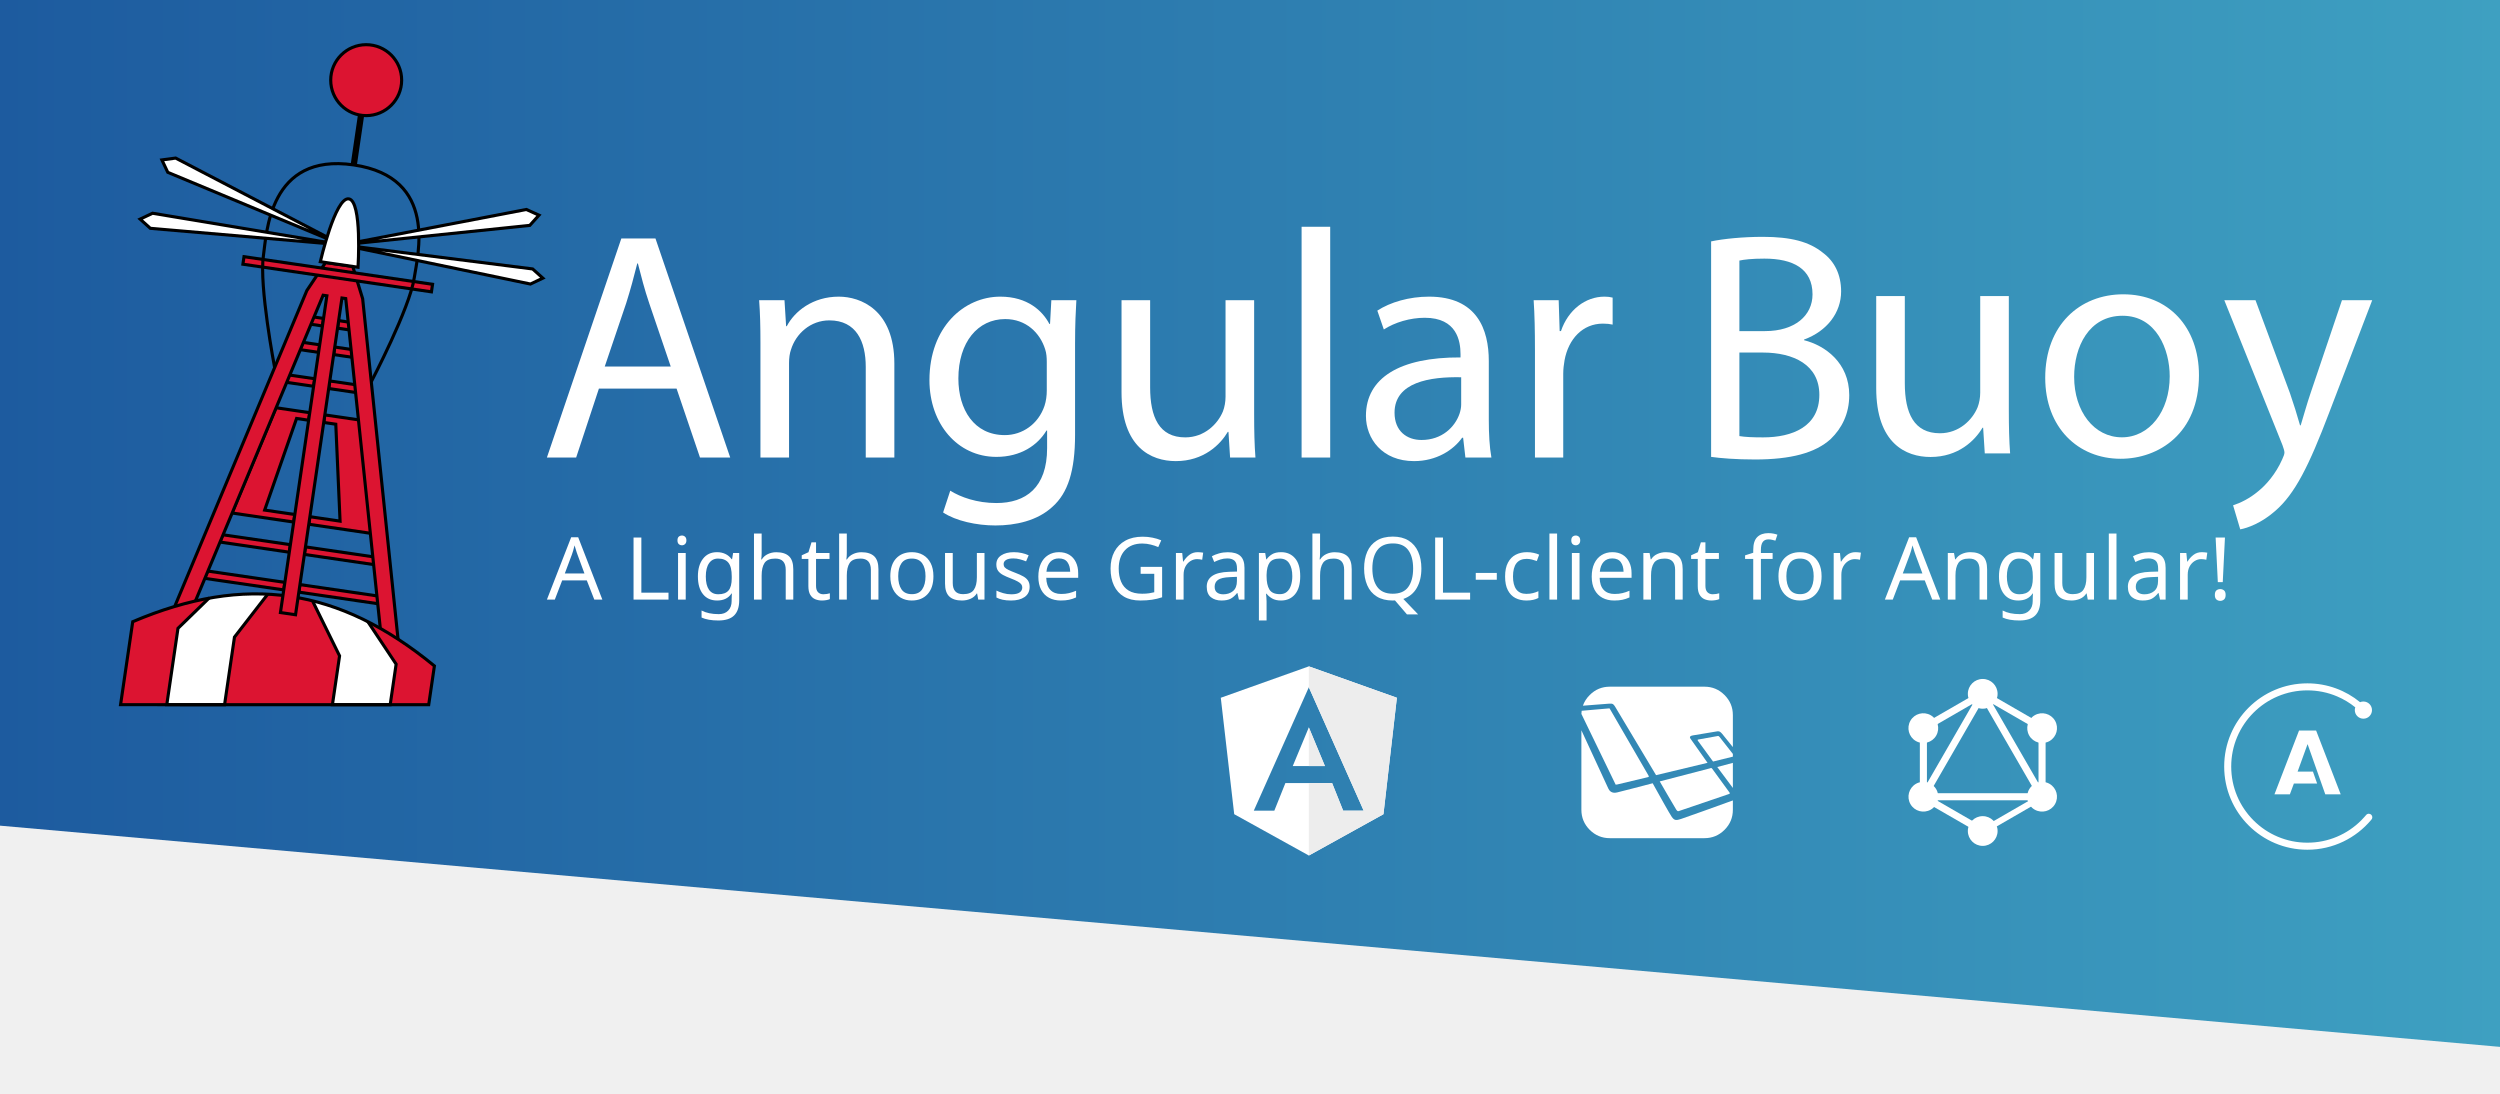
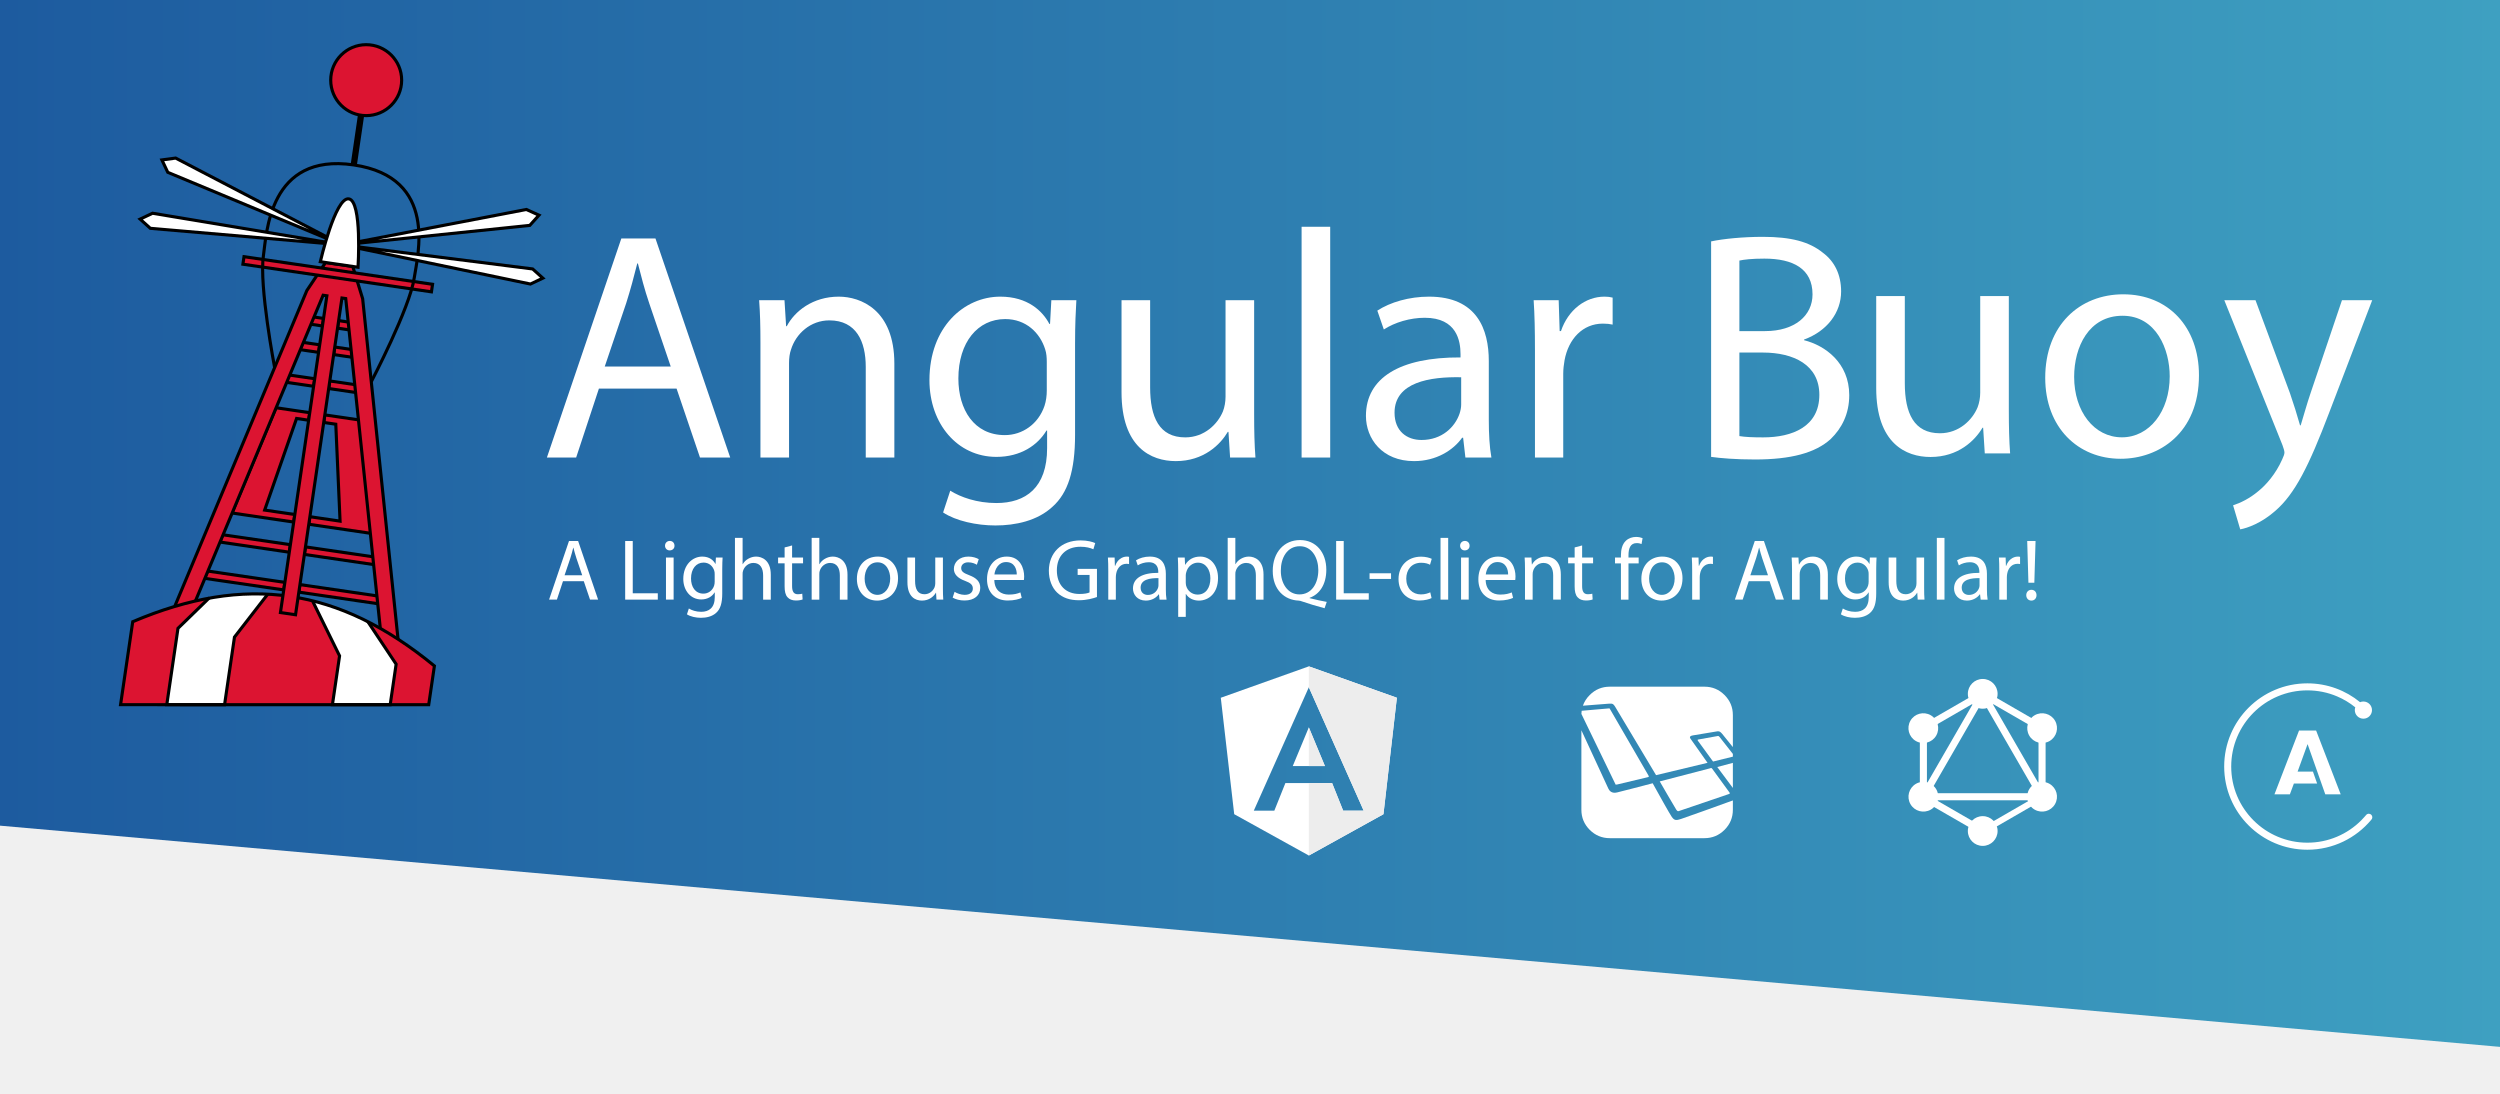
<svg xmlns="http://www.w3.org/2000/svg" version="1.1" id="Layer_1" x="0px" y="0px" width="800px" height="350px" viewBox="0 0 800 350" enable-background="new 0 0 800 350" xml:space="preserve">
  <linearGradient id="SVGID_1_" gradientUnits="userSpaceOnUse" x1="0" y1="167.5" x2="800" y2="167.5">
    <stop offset="0" style="stop-color:#1D5B9F" />
    <stop offset="1" style="stop-color:#3EA0C1" />
  </linearGradient>
  <polygon fill="url(#SVGID_1_)" points="0,0 0,264.211 800,335 800,0 " />
  <g>
    <path fill="#FFFFFF" d="M191.649,124.361l-7.28,22.049h-9.361l23.818-70.102h10.92l23.922,70.102h-9.672l-7.489-22.049H191.649z    M214.635,117.289l-6.864-20.177c-1.561-4.577-2.601-8.737-3.641-12.793h-0.208c-1.04,4.161-2.184,8.425-3.536,12.689   l-6.865,20.281H214.635z" />
    <path fill="#FFFFFF" d="M243.341,109.696c0-5.201-0.104-9.465-0.417-13.625h8.113l0.52,8.321h0.208   c2.497-4.784,8.321-9.465,16.642-9.465c6.969,0,17.786,4.16,17.786,21.426v30.058h-9.153v-29.018   c0-8.113-3.016-14.873-11.649-14.873c-6.032,0-10.713,4.265-12.273,9.361c-0.416,1.144-0.624,2.704-0.624,4.265v30.266h-9.153   V109.696z" />
    <path fill="#FFFFFF" d="M344.436,96.071c-0.208,3.641-0.416,7.697-0.416,13.833v29.226c0,11.545-2.289,18.618-7.177,22.987   c-4.888,4.576-11.961,6.032-18.306,6.032c-6.032,0-12.689-1.456-16.745-4.16l2.288-6.969c3.329,2.08,8.529,3.952,14.769,3.952   c9.361,0,16.226-4.889,16.226-17.578v-5.616h-0.208c-2.808,4.68-8.217,8.424-16.018,8.424c-12.48,0-21.426-10.608-21.426-24.545   c0-17.058,11.129-26.73,22.674-26.73c8.737,0,13.521,4.577,15.706,8.737h0.208l0.416-7.593H344.436z M334.971,115.937   c0-1.561-0.104-2.913-0.52-4.161c-1.664-5.305-6.137-9.673-12.793-9.673c-8.737,0-14.978,7.385-14.978,19.034   c0,9.881,4.993,18.097,14.873,18.097c5.617,0,10.713-3.537,12.689-9.361c0.52-1.56,0.728-3.328,0.728-4.888V115.937z" />
    <path fill="#FFFFFF" d="M401.326,132.682c0,5.201,0.104,9.777,0.416,13.729h-8.113l-0.521-8.216h-0.208   c-2.392,4.057-7.696,9.361-16.642,9.361c-7.904,0-17.369-4.369-17.369-22.049V96.071h9.153v27.875   c0,9.568,2.913,16.017,11.233,16.017c6.137,0,10.401-4.265,12.065-8.32c0.52-1.353,0.832-3.016,0.832-4.681V96.071h9.153V132.682z" />
    <path fill="#FFFFFF" d="M416.51,72.565h9.152v73.846h-9.152V72.565z" />
    <path fill="#FFFFFF" d="M468.928,146.411l-0.728-6.344h-0.312c-2.809,3.953-8.217,7.489-15.394,7.489   c-10.192,0-15.394-7.177-15.394-14.458c0-12.168,10.816-18.825,30.267-18.721v-1.04c0-4.161-1.145-11.649-11.44-11.649   c-4.682,0-9.57,1.456-13.105,3.745l-2.08-6.033c4.16-2.704,10.192-4.472,16.537-4.472c15.393,0,19.137,10.505,19.137,20.594v18.825   c0,4.369,0.209,8.632,0.833,12.064H468.928z M467.576,120.721c-9.985-0.208-21.322,1.561-21.322,11.337   c0,5.928,3.953,8.736,8.633,8.736c6.553,0,10.713-4.16,12.17-8.425c0.312-0.936,0.52-1.976,0.52-2.912V120.721z" />
    <path fill="#FFFFFF" d="M491.184,111.776c0-5.928-0.104-11.025-0.416-15.706h8.01l0.312,9.881h0.416   c2.288-6.761,7.801-11.025,13.937-11.025c1.041,0,1.77,0.104,2.601,0.312v8.633c-0.936-0.208-1.872-0.312-3.12-0.312   c-6.448,0-11.025,4.889-12.273,11.753c-0.207,1.249-0.416,2.704-0.416,4.264v26.834h-9.049V111.776z" />
    <path fill="#FFFFFF" d="M547.555,77.245c3.952-0.832,10.192-1.456,16.537-1.456c9.049,0,14.873,1.561,19.242,5.097   c3.641,2.704,5.824,6.864,5.824,12.377c0,6.761-4.473,12.689-11.857,15.394v0.208c6.656,1.664,14.457,7.177,14.457,17.577   c0,6.032-2.393,10.609-5.928,14.041c-4.889,4.473-12.793,6.553-24.234,6.553c-6.24,0-11.025-0.416-14.041-0.833V77.245z    M556.604,105.952h8.217c9.568,0,15.186-4.992,15.186-11.753c0-8.216-6.242-11.441-15.395-11.441c-4.16,0-6.553,0.312-8.008,0.624   V105.952z M556.604,139.546c1.768,0.312,4.367,0.416,7.592,0.416c9.361,0,17.994-3.432,17.994-13.625   c0-9.568-8.217-13.521-18.098-13.521h-7.488V139.546z" />
    <path fill="#FFFFFF" d="M703.667,120.077c0,18.617-12.897,26.73-25.065,26.73c-13.626,0-24.131-9.985-24.131-25.898   c0-16.85,11.025-26.73,24.963-26.73C693.891,94.179,703.667,104.684,703.667,120.077z M663.728,120.597   c0,11.024,6.345,19.345,15.29,19.345c8.736,0,15.289-8.217,15.289-19.553c0-8.529-4.265-19.346-15.082-19.346   C668.408,101.043,663.728,111.028,663.728,120.597z" />
    <path fill="#FFFFFF" d="M642.824,131.362c0,5.2,0.104,9.777,0.416,13.729h-8.113l-0.52-8.217h-0.209   c-2.391,4.057-7.695,9.361-16.641,9.361c-7.904,0-17.369-4.368-17.369-22.05V94.751h9.152v27.874   c0,9.57,2.912,16.018,11.232,16.018c6.137,0,10.401-4.265,12.065-8.321c0.521-1.352,0.833-3.017,0.833-4.68V94.751h9.152V131.362z" />
    <path fill="#FFFFFF" d="M721.763,96.071l11.024,29.746c1.145,3.329,2.393,7.281,3.225,10.297h0.209   c0.936-3.016,1.976-6.864,3.224-10.504l9.985-29.539h9.672l-13.729,35.883c-6.553,17.265-11.025,26.106-17.266,31.514   c-4.473,3.953-8.945,5.512-11.232,5.928l-2.289-7.696c2.289-0.729,5.305-2.185,8.009-4.473c2.496-1.976,5.616-5.512,7.696-10.193   c0.416-0.937,0.729-1.664,0.729-2.184s-0.208-1.249-0.624-2.393l-18.618-46.388H721.763z" />
  </g>
-   <text transform="matrix(1 0 0 1 175.0078 191.8828)" fill="#FFFFFF" font-family="'MyriadPro-Regular'" font-size="27.834">A Lighthouse GraphQL-client for Angular!</text>
+   <g>
+     <path fill="#FFFFFF" d="M180.157,185.982l-1.948,5.9h-2.505l6.374-18.759H185l6.401,18.759h-2.588l-2.004-5.9H180.157z    M186.308,184.09l-1.837-5.4c-0.417-1.225-0.696-2.338-0.974-3.423h-0.056c-0.278,1.113-0.584,2.255-0.946,3.396l-1.837,5.428   H186.308z" />
+     <path fill="#FFFFFF" d="M200.058,173.124h2.421v16.727h8.016v2.032h-10.437V173.124z" />
+     <path fill="#FFFFFF" d="M215.839,174.626c0.028,0.835-0.584,1.502-1.559,1.502c-0.863,0-1.475-0.667-1.475-1.502   c0-0.863,0.64-1.531,1.531-1.531C215.254,173.096,215.839,173.764,215.839,174.626z M213.111,191.883v-13.471h2.449v13.471H213.111   z" />
+     <path fill="#FFFFFF" d="M231.23,178.412c-0.056,0.974-0.111,2.059-0.111,3.701v7.82c0,3.09-0.612,4.982-1.92,6.151   c-1.308,1.225-3.201,1.614-4.898,1.614c-1.614,0-3.396-0.39-4.481-1.113l0.612-1.865c0.891,0.557,2.282,1.059,3.952,1.059   c2.505,0,4.342-1.309,4.342-4.704v-1.503h-0.056c-0.751,1.252-2.199,2.254-4.286,2.254c-3.34,0-5.733-2.838-5.733-6.568   c0-4.564,2.978-7.152,6.067-7.152c2.338,0,3.618,1.225,4.203,2.338h0.056l0.111-2.031H231.23z M228.698,183.728   c0-0.417-0.028-0.779-0.139-1.113c-0.445-1.419-1.642-2.589-3.423-2.589c-2.338,0-4.008,1.977-4.008,5.094   c0,2.645,1.336,4.843,3.98,4.843c1.503,0,2.867-0.946,3.396-2.505c0.139-0.418,0.195-0.891,0.195-1.309V183.728z" />
+     <path fill="#FFFFFF" d="M235.183,172.122h2.449v8.406h0.056c0.39-0.696,1.002-1.309,1.753-1.727   c0.724-0.417,1.586-0.695,2.505-0.695c1.809,0,4.704,1.113,4.704,5.762v8.016h-2.449v-7.738c0-2.17-0.807-4.008-3.117-4.008   c-1.586,0-2.839,1.113-3.284,2.449c-0.139,0.334-0.167,0.696-0.167,1.17v8.127h-2.449V172.122z" />
+     <path fill="#FFFFFF" d="M253.47,174.543v3.869h3.507v1.864h-3.507v7.265c0,1.67,0.473,2.615,1.837,2.615   c0.64,0,1.113-0.083,1.419-0.166l0.111,1.836c-0.473,0.195-1.225,0.334-2.171,0.334c-1.141,0-2.06-0.361-2.644-1.029   c-0.696-0.724-0.946-1.92-0.946-3.507v-7.348h-2.087v-1.864h2.087v-3.229L253.47,174.543z" />
+     <path fill="#FFFFFF" d="M259.732,172.122h2.449v8.406h0.056c0.39-0.696,1.002-1.309,1.753-1.727   c0.724-0.417,1.586-0.695,2.505-0.695c1.809,0,4.704,1.113,4.704,5.762v8.016h-2.449v-7.738c0-2.17-0.807-4.008-3.117-4.008   c-1.586,0-2.839,1.113-3.284,2.449c-0.139,0.334-0.167,0.696-0.167,1.17v8.127h-2.449V172.122z" />
+     <path fill="#FFFFFF" d="M287.371,185.035c0,4.982-3.451,7.153-6.708,7.153c-3.646,0-6.457-2.672-6.457-6.931   c0-4.508,2.95-7.152,6.68-7.152C284.754,178.105,287.371,180.916,287.371,185.035z M276.683,185.175   c0,2.95,1.698,5.177,4.091,5.177c2.338,0,4.091-2.199,4.091-5.232c0-2.282-1.141-5.177-4.036-5.177   S276.683,182.614,276.683,185.175z" />
+     <path fill="#FFFFFF" d="M301.733,188.209c0,1.391,0.028,2.615,0.111,3.674h-2.171l-0.139-2.199h-0.056   c-0.64,1.086-2.06,2.505-4.453,2.505c-2.115,0-4.648-1.169-4.648-5.9v-7.876h2.449v7.459c0,2.561,0.779,4.285,3.006,4.285   c1.642,0,2.783-1.141,3.229-2.227c0.139-0.361,0.223-0.807,0.223-1.252v-8.266h2.449V188.209z" />
+     <path fill="#FFFFFF" d="M305.463,189.377c0.724,0.474,2.004,0.975,3.229,0.975c1.781,0,2.616-0.891,2.616-2.004   c0-1.169-0.696-1.809-2.505-2.477c-2.421-0.863-3.562-2.199-3.562-3.813c0-2.171,1.753-3.952,4.648-3.952   c1.364,0,2.561,0.39,3.312,0.835l-0.612,1.781c-0.529-0.334-1.503-0.779-2.755-0.779c-1.447,0-2.254,0.835-2.254,1.837   c0,1.113,0.807,1.614,2.561,2.282c2.338,0.891,3.535,2.06,3.535,4.063c0,2.365-1.837,4.035-5.038,4.035   c-1.475,0-2.839-0.361-3.785-0.918L305.463,189.377z" />
+     <path fill="#FFFFFF" d="M318.183,185.592c0.056,3.312,2.171,4.676,4.621,4.676c1.753,0,2.811-0.306,3.729-0.695l0.418,1.754   c-0.863,0.389-2.338,0.834-4.48,0.834c-4.147,0-6.625-2.727-6.625-6.791c0-4.062,2.394-7.264,6.318-7.264   c4.397,0,5.566,3.869,5.566,6.346c0,0.501-0.056,0.891-0.084,1.141H318.183z M325.364,183.839c0.027-1.559-0.641-3.979-3.396-3.979   c-2.477,0-3.562,2.281-3.757,3.979H325.364z" />
+     <path fill="#FFFFFF" d="M351.026,191.047c-1.086,0.391-3.229,1.03-5.762,1.03c-2.839,0-5.177-0.724-7.014-2.478   c-1.614-1.559-2.616-4.062-2.616-6.985c0.028-5.595,3.868-9.686,10.159-9.686c2.17,0,3.868,0.473,4.676,0.863l-0.585,1.976   c-1.002-0.445-2.255-0.807-4.147-0.807c-4.564,0-7.542,2.838-7.542,7.542c0,4.759,2.866,7.57,7.236,7.57   c1.587,0,2.672-0.223,3.229-0.501v-5.594h-3.813v-1.949h6.18V191.047z" />
+     <path fill="#FFFFFF" d="M354.646,182.614c0-1.587-0.028-2.95-0.111-4.202h2.143l0.084,2.644h0.111   c0.611-1.81,2.087-2.95,3.729-2.95c0.279,0,0.474,0.027,0.696,0.084v2.31c-0.251-0.056-0.501-0.083-0.835-0.083   c-1.726,0-2.95,1.308-3.284,3.145c-0.056,0.334-0.111,0.724-0.111,1.141v7.182h-2.421V182.614z" />
+     <path fill="#FFFFFF" d="M371.067,191.883l-0.195-1.698h-0.084c-0.751,1.058-2.198,2.004-4.119,2.004   c-2.727,0-4.119-1.921-4.119-3.868c0-3.257,2.895-5.038,8.1-5.01v-0.279c0-1.113-0.307-3.117-3.062-3.117   c-1.253,0-2.561,0.391-3.507,1.002l-0.557-1.613c1.113-0.725,2.728-1.197,4.426-1.197c4.119,0,5.121,2.811,5.121,5.511v5.038   c0,1.168,0.055,2.31,0.223,3.229H371.067z M370.705,185.008c-2.672-0.056-5.706,0.418-5.706,3.033c0,1.587,1.059,2.338,2.311,2.338   c1.754,0,2.867-1.113,3.256-2.254c0.084-0.25,0.14-0.529,0.14-0.779V185.008z" />
+     <path fill="#FFFFFF" d="M377.022,182.809c0-1.725-0.055-3.117-0.111-4.396h2.199l0.111,2.31h0.056   c1.002-1.642,2.589-2.616,4.787-2.616c3.257,0,5.706,2.756,5.706,6.847c0,4.843-2.951,7.236-6.123,7.236   c-1.781,0-3.34-0.779-4.147-2.115h-0.056v7.319h-2.422V182.809z M379.444,186.399c0,0.362,0.056,0.696,0.111,1.002   c0.445,1.698,1.92,2.866,3.674,2.866c2.588,0,4.092-2.115,4.092-5.204c0-2.7-1.42-5.01-4.008-5.01c-1.67,0-3.229,1.196-3.702,3.034   c-0.083,0.306-0.167,0.668-0.167,1.002V186.399z" />
+     <path fill="#FFFFFF" d="M392.86,172.122h2.449v8.406h0.055c0.391-0.696,1.002-1.309,1.754-1.727   c0.724-0.417,1.586-0.695,2.505-0.695c1.81,0,4.704,1.113,4.704,5.762v8.016h-2.449v-7.738c0-2.17-0.808-4.008-3.117-4.008   c-1.587,0-2.84,1.113-3.285,2.449c-0.139,0.334-0.166,0.696-0.166,1.17v8.127h-2.449V172.122z" />
+     <path fill="#FFFFFF" d="M423.866,194.638c-2.533-0.668-5.01-1.419-7.181-2.171c-0.39-0.139-0.779-0.278-1.142-0.278   c-4.453-0.167-8.266-3.451-8.266-9.491c0-6.012,3.674-9.88,8.739-9.88c5.093,0,8.405,3.952,8.405,9.491   c0,4.814-2.227,7.904-5.344,8.989v0.111c1.865,0.474,3.896,0.919,5.482,1.196L423.866,194.638z M421.862,182.42   c0-3.758-1.948-7.626-5.928-7.626c-4.092,0-6.096,3.785-6.068,7.849c-0.027,3.979,2.172,7.57,5.957,7.57   C419.691,190.213,421.862,186.705,421.862,182.42z" />
+     <path fill="#FFFFFF" d="M427.568,173.124h2.421v16.727h8.016v2.032h-10.437V173.124z" />
+     <path fill="#FFFFFF" d="M445.132,183.449v1.809h-6.875v-1.809H445.132z" />
+     <path fill="#FFFFFF" d="M458.102,191.381c-0.64,0.334-2.06,0.779-3.868,0.779c-4.064,0-6.708-2.755-6.708-6.874   c0-4.147,2.839-7.153,7.236-7.153c1.447,0,2.728,0.362,3.396,0.696l-0.557,1.893c-0.584-0.334-1.503-0.64-2.839-0.64   c-3.089,0-4.759,2.281-4.759,5.093c0,3.117,2.004,5.038,4.676,5.038c1.391,0,2.31-0.362,3.006-0.668L458.102,191.381z" />
+     <path fill="#FFFFFF" d="M460.968,172.122h2.449v19.761h-2.449V172.122z" />
+     <path fill="#FFFFFF" d="M470.265,174.626c0.028,0.835-0.584,1.502-1.559,1.502c-0.862,0-1.475-0.667-1.475-1.502   c0-0.863,0.641-1.531,1.531-1.531C469.681,173.096,470.265,173.764,470.265,174.626z M467.538,191.883v-13.471h2.449v13.471   H467.538z" />
+     <path fill="#FFFFFF" d="M475.414,185.592c0.056,3.312,2.171,4.676,4.62,4.676c1.754,0,2.811-0.306,3.729-0.695l0.417,1.754   c-0.862,0.389-2.338,0.834-4.48,0.834c-4.146,0-6.624-2.727-6.624-6.791c0-4.062,2.394-7.264,6.317-7.264   c4.398,0,5.566,3.869,5.566,6.346c0,0.501-0.055,0.891-0.083,1.141H475.414z M482.595,183.839c0.027-1.559-0.641-3.979-3.396-3.979   c-2.478,0-3.562,2.281-3.757,3.979H482.595z" />
+     <path fill="#FFFFFF" d="M487.995,182.058c0-1.392-0.028-2.532-0.111-3.646h2.17l0.14,2.227h0.056   c0.668-1.281,2.227-2.533,4.453-2.533c1.865,0,4.76,1.113,4.76,5.733v8.044h-2.449v-7.766c0-2.171-0.808-3.98-3.117-3.98   c-1.615,0-2.867,1.142-3.285,2.506c-0.111,0.306-0.166,0.723-0.166,1.141v8.1h-2.449V182.058z" />
+     <path fill="#FFFFFF" d="M506.28,174.543v3.869h3.508v1.864h-3.508v7.265c0,1.67,0.474,2.615,1.838,2.615   c0.64,0,1.113-0.083,1.419-0.166l0.111,1.836c-0.474,0.195-1.225,0.334-2.171,0.334c-1.141,0-2.06-0.361-2.645-1.029   c-0.695-0.724-0.945-1.92-0.945-3.507v-7.348H501.8v-1.864h2.088v-3.229L506.28,174.543z" />
+     <path fill="#FFFFFF" d="M518.695,191.883v-11.606h-1.893v-1.864h1.893v-0.641c0-1.893,0.417-3.618,1.559-4.704   c0.919-0.891,2.144-1.252,3.284-1.252c0.863,0,1.614,0.195,2.088,0.39l-0.334,1.893c-0.362-0.167-0.863-0.306-1.559-0.306   c-2.088,0-2.617,1.837-2.617,3.896v0.725h3.257v1.864h-3.257v11.606H518.695z" />
+     <path fill="#FFFFFF" d="M538.401,185.035c0,4.982-3.451,7.153-6.708,7.153c-3.646,0-6.457-2.672-6.457-6.931   c0-4.508,2.95-7.152,6.68-7.152C535.784,178.105,538.401,180.916,538.401,185.035z M527.714,185.175   c0,2.95,1.697,5.177,4.091,5.177c2.338,0,4.091-2.199,4.091-5.232c0-2.282-1.141-5.177-4.035-5.177   S527.714,182.614,527.714,185.175z" />
+     <path fill="#FFFFFF" d="M541.491,182.614c0-1.587-0.028-2.95-0.111-4.202h2.143l0.084,2.644h0.111   c0.611-1.81,2.087-2.95,3.729-2.95c0.279,0,0.474,0.027,0.696,0.084v2.31c-0.251-0.056-0.501-0.083-0.835-0.083   c-1.726,0-2.95,1.308-3.284,3.145c-0.056,0.334-0.111,0.724-0.111,1.141v7.182h-2.421V182.614z" />
+     <path fill="#FFFFFF" d="M559.61,185.982l-1.949,5.9h-2.504l6.373-18.759h2.922l6.402,18.759h-2.589l-2.004-5.9H559.61z    M565.761,184.09l-1.837-5.4c-0.417-1.225-0.696-2.338-0.974-3.423h-0.057c-0.277,1.113-0.584,2.255-0.945,3.396l-1.838,5.428   H565.761z" />
+     <path fill="#FFFFFF" d="M573.444,182.058c0-1.392-0.028-2.532-0.111-3.646h2.17l0.14,2.227h0.056   c0.668-1.281,2.227-2.533,4.453-2.533c1.865,0,4.76,1.113,4.76,5.733v8.044h-2.449v-7.766c0-2.171-0.808-3.98-3.117-3.98   c-1.615,0-2.867,1.142-3.285,2.506c-0.111,0.306-0.166,0.723-0.166,1.141v8.1h-2.449V182.058z" />
+     <path fill="#FFFFFF" d="M600.498,178.412c-0.056,0.974-0.111,2.059-0.111,3.701v7.82c0,3.09-0.612,4.982-1.921,6.151   c-1.308,1.225-3.2,1.614-4.898,1.614c-1.613,0-3.395-0.39-4.48-1.113l0.612-1.865c0.891,0.557,2.282,1.059,3.952,1.059   c2.505,0,4.342-1.309,4.342-4.704v-1.503h-0.056c-0.751,1.252-2.198,2.254-4.286,2.254c-3.34,0-5.733-2.838-5.733-6.568   c0-4.564,2.978-7.152,6.067-7.152c2.338,0,3.618,1.225,4.203,2.338h0.055l0.111-2.031H600.498z M597.966,183.728   c0-0.417-0.028-0.779-0.14-1.113c-0.445-1.419-1.642-2.589-3.423-2.589c-2.338,0-4.008,1.977-4.008,5.094   c0,2.645,1.336,4.843,3.979,4.843c1.503,0,2.866-0.946,3.396-2.505c0.139-0.418,0.195-0.891,0.195-1.309V183.728z" />
+     <path fill="#FFFFFF" d="M615.723,188.209c0,1.391,0.028,2.615,0.111,3.674h-2.171l-0.139-2.199h-0.057   c-0.64,1.086-2.059,2.505-4.453,2.505c-2.115,0-4.647-1.169-4.647-5.9v-7.876h2.449v7.459c0,2.561,0.779,4.285,3.006,4.285   c1.642,0,2.783-1.141,3.229-2.227c0.14-0.361,0.223-0.807,0.223-1.252v-8.266h2.449V188.209z" />
+     <path fill="#FFFFFF" d="M619.786,172.122h2.449v19.761h-2.449V172.122z" />
+     <path fill="#FFFFFF" d="M633.813,191.883l-0.194-1.698h-0.083c-0.752,1.058-2.199,2.004-4.119,2.004   c-2.729,0-4.119-1.921-4.119-3.868c0-3.257,2.895-5.038,8.099-5.01v-0.279c0-1.113-0.306-3.117-3.062-3.117   c-1.252,0-2.561,0.391-3.507,1.002l-0.557-1.613c1.113-0.725,2.728-1.197,4.425-1.197c4.119,0,5.121,2.811,5.121,5.511v5.038   c0,1.168,0.057,2.31,0.223,3.229H633.813z M633.452,185.008c-2.672-0.056-5.705,0.418-5.705,3.033c0,1.587,1.057,2.338,2.31,2.338   c1.753,0,2.866-1.113,3.257-2.254c0.083-0.25,0.139-0.529,0.139-0.779V185.008z" />
+     <path fill="#FFFFFF" d="M639.771,182.614c0-1.587-0.027-2.95-0.111-4.202h2.144l0.083,2.644h0.111c0.613-1.81,2.088-2.95,3.73-2.95   c0.277,0,0.473,0.027,0.695,0.084v2.31c-0.25-0.056-0.501-0.083-0.835-0.083c-1.726,0-2.95,1.308-3.284,3.145   c-0.056,0.334-0.111,0.724-0.111,1.141v7.182h-2.422V182.614z" />
+     <path fill="#FFFFFF" d="M648.399,190.463c0-1.002,0.695-1.726,1.643-1.726c1.002,0,1.642,0.724,1.642,1.726   c0,0.975-0.64,1.726-1.642,1.726C649.067,192.188,648.399,191.438,648.399,190.463z M649.095,186.482l-0.389-13.359h2.672   l-0.391,13.359H649.095z" />
+   </g>
  <polygon fill="#DC1431" stroke="#000000" stroke-miterlimit="10" points="103.538,101.895 100.347,101.427 98.873,103.676   103.184,104.308 " />
  <polygon fill="#DC1431" stroke="#000000" stroke-miterlimit="10" points="108.365,102.602 111.765,103.101 112.316,105.646   108.011,105.015 " />
  <polygon fill="#DC1431" stroke="#000000" stroke-miterlimit="10" points="107.126,111.049 112.513,111.839 112.886,114.358   106.773,113.462 " />
  <polyline fill="#DC1431" stroke="#000000" stroke-miterlimit="10" points="113.783,125.584 105.181,124.322 105.535,121.908   113.418,123.064 " />
  <polygon fill="#DC1431" stroke="#000000" stroke-miterlimit="10" points="102.3,110.342 96.865,109.545 95.96,111.877   101.946,112.754 " />
  <polygon fill="#DC1431" stroke="#000000" stroke-miterlimit="10" points="100.354,123.615 100.708,121.199 92.318,119.969   90.881,122.226 " />
  <polyline fill="#DC1431" stroke="#000000" stroke-miterlimit="10" points="114.701,134.346 103.943,132.768 103.589,135.182   107.451,135.748 108.82,166.764 99.167,165.349 98.814,167.762 118.507,170.648 " />
  <polygon fill="#DC1431" stroke="#000000" stroke-miterlimit="10" points="99.117,132.062 88.324,130.479 74.228,164.158   93.987,167.055 94.34,164.641 84.687,163.227 94.902,133.908 98.761,134.475 " />
  <polyline fill="#DC1431" stroke="#000000" stroke-miterlimit="10" points="119.557,180.662 97.4,177.414 97.753,175.002   119.294,178.159 " />
  <polygon fill="#DC1431" stroke="#000000" stroke-miterlimit="10" points="92.925,174.294 71.311,171.127 70.339,173.448   92.572,176.707 " />
  <path fill="#DC1431" stroke="#000000" stroke-miterlimit="10" d="M95.984,187.068" />
  <polyline fill="#DC1431" stroke="#000000" stroke-miterlimit="10" points="120.607,190.678 95.984,187.068 95.63,189.482   120.87,193.182 " />
  <polygon fill="#DC1431" stroke="#000000" stroke-miterlimit="10" points="91.158,186.36 66.453,182.738 65.478,185.062   90.802,188.774 " />
  <path id="fill" fill="#DC1431" d="M137.187,225.51l1.819-12.414c-30.679-25.145-60.379-29.498-96.532-14.149l-3.891,26.546  L137.187,225.51z" />
  <path fill="#FFFFFF" d="M124.862,225.508l1.901-12.975l-9.091-13.658c0,0-9.944-4.799-17.556-6.363l8.547,17.369l-2.291,15.629  L124.862,225.508z" />
  <path fill="#FFFFFF" d="M53.374,225.494l3.58-24.426l10.065-9.797c11.807-1.622,18.625-1.135,18.625-1.135l-10.613,13.738  l-3.17,21.635L53.374,225.494z" />
  <polyline fill="none" stroke="#000000" stroke-miterlimit="10" points="117.672,198.875 126.763,212.533 124.862,225.508   106.375,225.504 108.664,209.881 100.117,192.512 " />
  <path fill="#FFFFFF" stroke="#000000" stroke-miterlimit="10" d="M85.673,190.141l-10.643,13.734l-3.168,21.623l-18.489-0.004  l3.58-24.426l10.065-9.797" />
  <polygon fill="#DC1431" points="94.57,196.721 109.414,95.448 110.64,95.627 121.683,200.941 127.373,204.535 116.048,95.593   112.878,85.268 104.189,83.995 98.189,92.976 55.939,193.986 62.399,192.347 103.412,94.48 104.601,94.64 89.742,196.014 " />
  <path id="outer_x5F_frame_1_" fill="none" stroke="#000000" stroke-miterlimit="10" d="M137.187,225.51l1.819-12.414  c-30.679-25.145-60.38-29.498-96.532-14.149l-3.891,26.546L137.187,225.51z" />
  <rect id="middle_x5F_leg_x5F_fix" x="90.501" y="189.772" transform="matrix(-0.9894 -0.1449 0.1449 -0.9894 157.2247 393.4705)" fill="#DC1431" width="4.88" height="2.475" />
  <polyline fill="none" stroke="#000000" stroke-miterlimit="10" points="127.373,204.535 116.048,95.593 112.878,85.268   104.189,83.995 98.189,92.976 55.939,193.986 " />
  <polyline fill="none" stroke="#000000" stroke-miterlimit="10" points="62.557,192.275 103.392,94.478 104.599,94.655   89.742,196.014 94.57,196.721 109.425,95.362 110.632,95.539 121.683,200.941 " />
  <rect x="77.584" y="86.549" transform="matrix(0.9894 0.145 -0.145 0.9894 13.8711 -14.7454)" fill="#DC1431" stroke="#000000" stroke-miterlimit="10" width="60.978" height="2.439" />
  <polygon fill="none" points="101.343,101.68 102.334,101.825 101.98,104.24 100.33,103.998 " />
  <circle fill="#DC1431" stroke="#000000" stroke-miterlimit="10" cx="117.179" cy="25.649" r="11.35" />
  <line fill="none" stroke="#000000" stroke-width="2" stroke-miterlimit="10" x1="113.203" y1="52.775" x2="115.533" y2="36.88" />
  <path fill="none" stroke="#000000" stroke-miterlimit="10" d="M118.81,122.146c0,0,12.336-23.601,13.75-33.254  c1.026-6.999,7.84-32.131-19.357-36.117S85.32,74.819,84.294,81.818c-1.416,9.653,3.59,35.795,3.59,35.795" />
  <polygon fill="#FFFFFF" stroke="#000000" stroke-miterlimit="10" points="109.453,78.356 169.738,90.891 173.711,89.008   170.445,86.064 " />
  <polygon fill="#FFFFFF" stroke="#000000" stroke-miterlimit="10" points="109.453,78.356 169.531,72.125 172.474,68.858   168.427,67.033 " />
  <polygon fill="#FFFFFF" stroke="#000000" stroke-miterlimit="10" points="109.453,78.356 56.209,50.584 51.809,51.172   53.691,55.146 " />
  <polygon fill="#FFFFFF" stroke="#000000" stroke-miterlimit="10" points="109.453,78.356 48.814,68.236 44.841,70.119   48.107,73.062 " />
  <path fill="#FFFFFF" stroke="#000000" stroke-miterlimit="10" d="M114.568,85.516c0,0,1.363-21.247-2.957-21.88  c-4.321-0.633-9.111,20.112-9.111,20.112L114.568,85.516z" />
  <g id="laravel">
    <path fill="#FFFFFF" d="M536.424,259.127c0.379,0.546,0.609,0.504,0.904,0.379c0.294-0.127,15.442-5.239,15.906-5.408   c0.463-0.168,0.315-0.315,0.168-0.547s-5.197-7.09-5.449-7.49c-0.252-0.399-0.379-0.314-0.778-0.189l-16.059,4.18   C531.116,250.051,536.045,258.579,536.424,259.127L536.424,259.127z" />
    <path fill="#FFFFFF" d="M554.518,252.143v-8.029c-1.807,0.482-4.092,1.09-4.994,1.33   C550.885,247.264,553.012,250.113,554.518,252.143L554.518,252.143z" />
    <path fill="#FFFFFF" d="M549.508,235.556c-0.247,0.056-5.728,1.046-6.064,1.091c-0.338,0.045-0.226,0.236-0.091,0.428l4.823,6.617   c0,0,5.896-1.463,6.257-1.542c0.028-0.007,0.057-0.013,0.085-0.021v-0.875c-1.071-1.359-3.992-5.06-4.244-5.406   C549.97,235.432,549.756,235.5,549.508,235.556L549.508,235.556z" />
    <path fill="#FFFFFF" d="M515.028,225.162c1.187-0.054,1.295,0.217,1.816,0.989l13.098,21.897l16.469-3.945   c-0.912-1.293-5.055-7.166-5.455-7.727c-0.449-0.63,0.012-0.923,0.743-1.047c0.731-0.123,7.033-1.182,7.573-1.26   s0.967-0.27,1.845,0.787c0.449,0.542,1.972,2.438,3.4,4.215v-10.243c0-2.503-0.89-4.645-2.667-6.422   c-1.777-1.778-3.918-2.667-6.422-2.667h-30.298c-2.503,0-4.644,0.889-6.422,2.667c-1.02,1.02-1.745,2.159-2.181,3.417   C509.498,225.581,514.198,225.2,515.028,225.162L515.028,225.162z" />
    <path fill="#FFFFFF" d="M537.909,262.074c-1.389,0.419-2.012,0.629-2.917-0.634c-0.677-0.945-4.341-7.545-6.138-10.797   c-3.399,0.89-9.621,2.515-11.416,2.944c-1.751,0.421-2.499-0.629-2.786-1.276c-0.202-0.454-5.336-11.522-8.61-18.625v25.44   c0,2.504,0.89,4.645,2.667,6.421c1.778,1.778,3.919,2.667,6.422,2.667h30.298c2.504,0,4.645-0.889,6.422-2.667   c1.777-1.776,2.667-3.917,2.667-6.421v-2.988C550.799,257.498,538.845,261.791,537.909,262.074L537.909,262.074z" />
    <path fill="#FFFFFF" d="M517.482,251.039c0.491-0.113,9.715-2.32,9.913-2.363c0.196-0.041,0.322-0.154,0.112-0.52   c-0.211-0.365-12.296-21.226-12.296-21.226c-0.112-0.19-0.08-0.255-0.383-0.239c-0.271,0.015-7.108,0.625-8.691,0.757   c-0.047,0.329-0.074,0.667-0.087,1.01c1.606,3.29,10.831,22.313,10.883,22.468C516.99,251.094,516.989,251.15,517.482,251.039   L517.482,251.039z" />
  </g>
  <g id="angular">
    <g>
      <polygon fill="#FFFFFF" points="413.682,245.135 423.972,245.135 418.826,232.756   " />
      <path fill="#FFFFFF" d="M418.826,213.236l-28.176,10.048l4.298,37.257l23.878,13.225l23.881-13.225l4.296-37.257L418.826,213.236z     M429.814,259.422l-3.541-8.84h-14.951l-3.541,8.84h-6.568l17.613-39.498l17.554,39.498H429.814z" />
    </g>
    <g>
      <polygon fill="#EDEDED" points="418.826,232.756 418.826,245.135 423.972,245.135   " />
      <polygon fill="#EDEDED" points="418.826,213.236 418.826,219.924 436.38,259.422 429.814,259.422 426.273,250.582     418.826,250.582 418.826,273.766 442.707,260.541 447.003,223.284   " />
    </g>
  </g>
  <g id="graphql">
    <g>
      <g>
        <rect x="623.838" y="216.651" transform="matrix(0.8662 0.4997 -0.4997 0.8662 202.8045 -280.3916)" fill="#FFFFFF" width="2.265" height="43.691" />
      </g>
    </g>
    <g>
      <g>
        <rect x="612.617" y="253.826" fill="#FFFFFF" width="43.692" height="2.264" />
      </g>
    </g>
    <g>
      <g>
        <rect x="612.358" y="259.293" transform="matrix(0.866 0.5 -0.5 0.866 213.9343 -277.5901)" fill="#FFFFFF" width="25.235" height="2.265" />
      </g>
    </g>
    <g>
      <g>
        <rect x="631.342" y="226.409" transform="matrix(0.866 0.5 -0.5 0.866 200.0357 -291.4875)" fill="#FFFFFF" width="25.235" height="2.264" />
      </g>
    </g>
    <g>
      <g>
        <rect x="623.849" y="214.915" transform="matrix(0.5002 0.8659 -0.8659 0.5002 509.3733 -427.4541)" fill="#FFFFFF" width="2.265" height="25.235" />
      </g>
    </g>
    <g>
      <g>
        <rect x="622.13" y="237.364" transform="matrix(0.5 0.866 -0.866 0.5 528.5374 -438.4515)" fill="#FFFFFF" width="43.69" height="2.265" />
      </g>
    </g>
    <g>
      <g>
        <rect x="614.35" y="231.359" fill="#FFFFFF" width="2.265" height="25.236" />
      </g>
    </g>
    <g>
      <g>
        <rect x="652.325" y="231.359" fill="#FFFFFF" width="2.266" height="25.236" />
      </g>
    </g>
    <g>
      <g>
        <rect x="642.971" y="249.44" transform="matrix(0.5001 0.866 -0.866 0.5001 547.4088 -427.4651)" fill="#FFFFFF" width="1.978" height="21.948" />
      </g>
    </g>
    <path fill="#FFFFFF" d="M657.592,257.332c-1.31,2.277-4.229,3.055-6.508,1.745c-2.277-1.31-3.055-4.229-1.745-6.506   c1.31-2.278,4.229-3.056,6.507-1.747C658.137,252.147,658.915,255.054,657.592,257.332" />
    <path fill="#FFFFFF" d="M619.589,235.383c-1.31,2.279-4.229,3.057-6.508,1.747c-2.277-1.31-3.055-4.229-1.745-6.507   c1.309-2.277,4.228-3.056,6.507-1.746C620.12,230.199,620.897,233.105,619.589,235.383" />
    <path fill="#FFFFFF" d="M611.35,257.332c-1.31-2.278-0.532-5.185,1.745-6.508c2.278-1.309,5.185-0.531,6.507,1.747   c1.31,2.277,0.532,5.184-1.745,6.506C615.563,260.387,612.659,259.609,611.35,257.332" />
    <path fill="#FFFFFF" d="M649.353,235.383c-1.31-2.277-0.532-5.184,1.745-6.506c2.278-1.31,5.185-0.531,6.508,1.746   c1.31,2.277,0.531,5.184-1.746,6.507C653.581,238.439,650.661,237.662,649.353,235.383" />
    <path fill="#FFFFFF" d="M634.47,270.686c-2.632,0-4.76-2.128-4.76-4.761c0-2.632,2.128-4.76,4.76-4.76   c2.633,0,4.761,2.128,4.761,4.76C639.23,268.544,637.103,270.686,634.47,270.686" />
    <path fill="#FFFFFF" d="M634.47,226.789c-2.632,0-4.76-2.127-4.76-4.76s2.128-4.761,4.76-4.761c2.633,0,4.761,2.128,4.761,4.761   S637.103,226.789,634.47,226.789" />
  </g>
  <g id="logo_apollo_white">
    <g>
      <polygon fill="#FFFFFF" points="741.152,233.76 735.698,233.76 727.824,254.195 732.757,254.195 734.044,250.732 741.484,250.732     740.137,246.903 735.238,246.903 738.425,238.109 744.094,254.195 749.026,254.195   " />
      <g>
        <path fill="#FFFFFF" d="M758.017,260.396c-0.379,0-0.713,0.188-0.918,0.477c0,0-0.981,1.119-1.51,1.648     c-2.239,2.238-4.846,3.996-7.746,5.223c-3.004,1.271-6.194,1.914-9.485,1.914c-3.292,0-6.482-0.643-9.485-1.914     c-2.901-1.227-5.508-2.984-7.746-5.223c-2.239-2.238-3.996-4.846-5.224-7.746c-1.27-3.004-1.914-6.195-1.914-9.486     c0-3.29,0.645-6.48,1.914-9.484c1.228-2.902,2.984-5.508,5.224-7.747c2.238-2.238,4.845-3.995,7.746-5.224     c3.004-1.27,6.193-1.914,9.485-1.914c3.291,0,6.481,0.645,9.485,1.914c2.113,0.895,4.068,2.071,5.842,3.51     c-0.096,0.278-0.148,0.577-0.148,0.889c0,1.52,1.231,2.75,2.75,2.75s2.749-1.23,2.749-2.75s-1.23-2.75-2.749-2.75     c-0.378,0-0.737,0.076-1.064,0.214c-4.591-3.765-10.464-6.024-16.864-6.024c-14.701,0-26.619,11.917-26.619,26.619     c0,14.701,11.918,26.619,26.619,26.619c8.224,0,15.572-3.732,20.455-9.592c0.203-0.205,0.33-0.486,0.33-0.795     C759.142,260.9,758.639,260.396,758.017,260.396z" />
      </g>
    </g>
  </g>
</svg>
